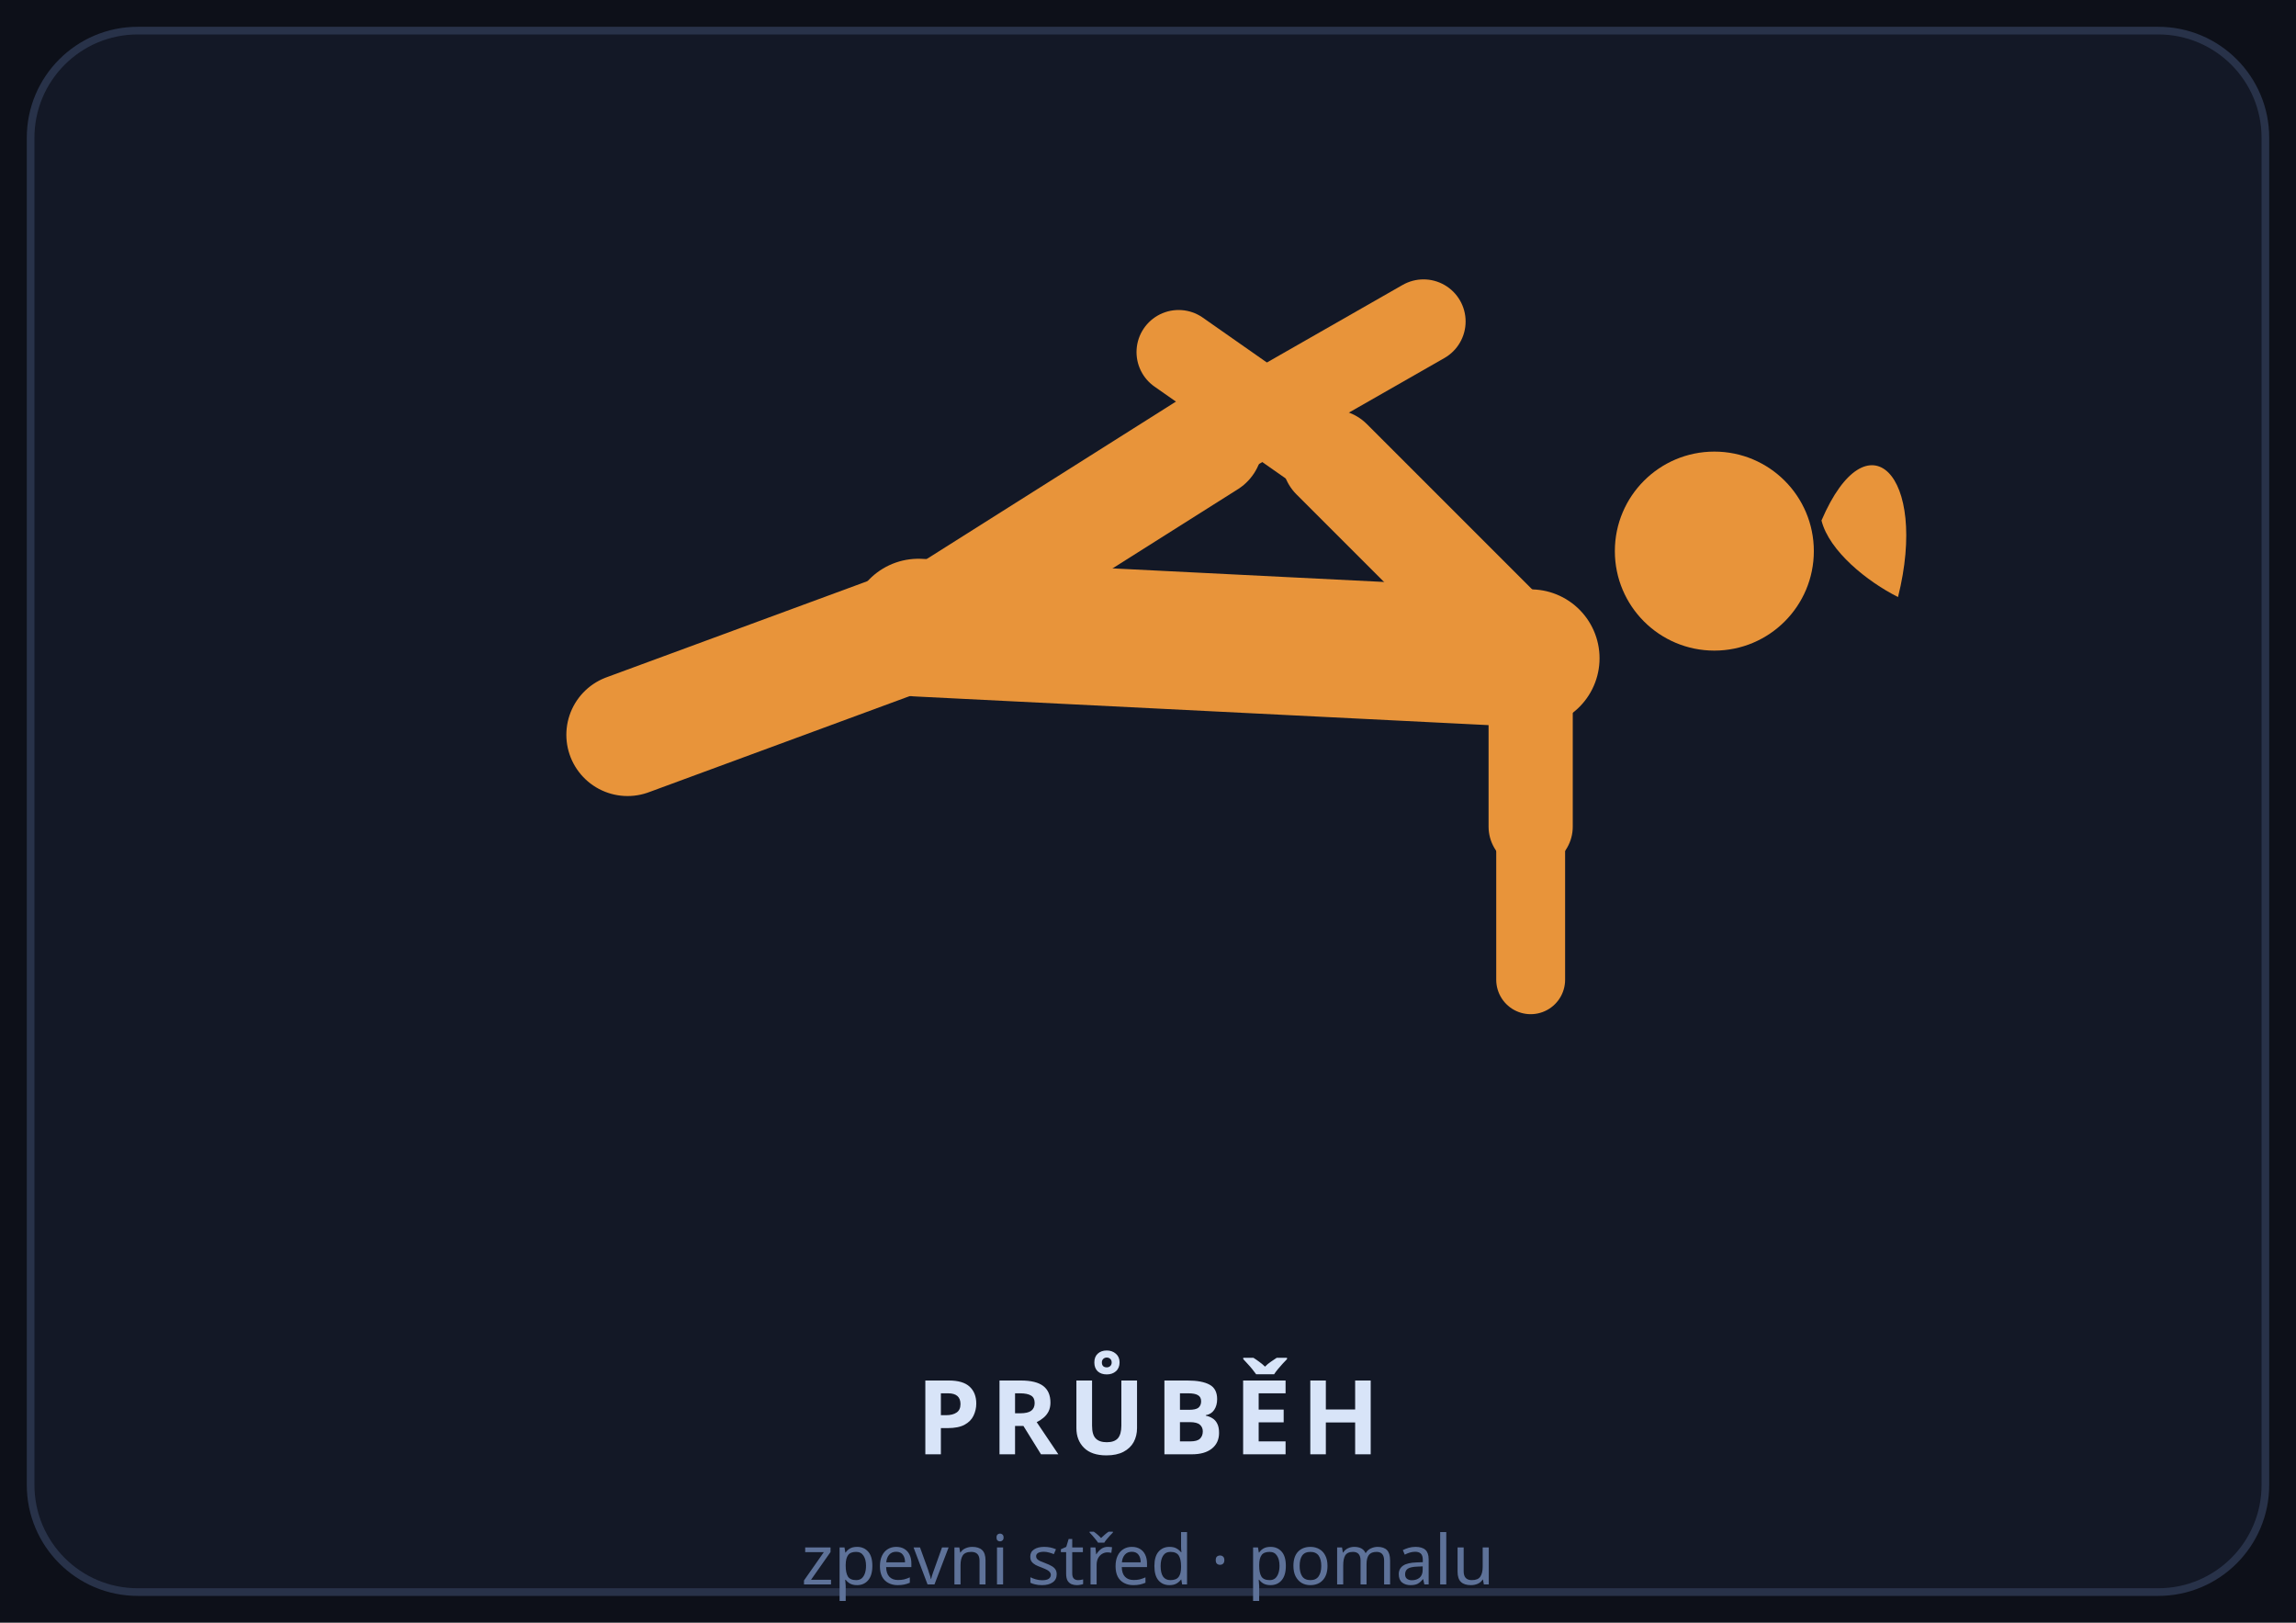
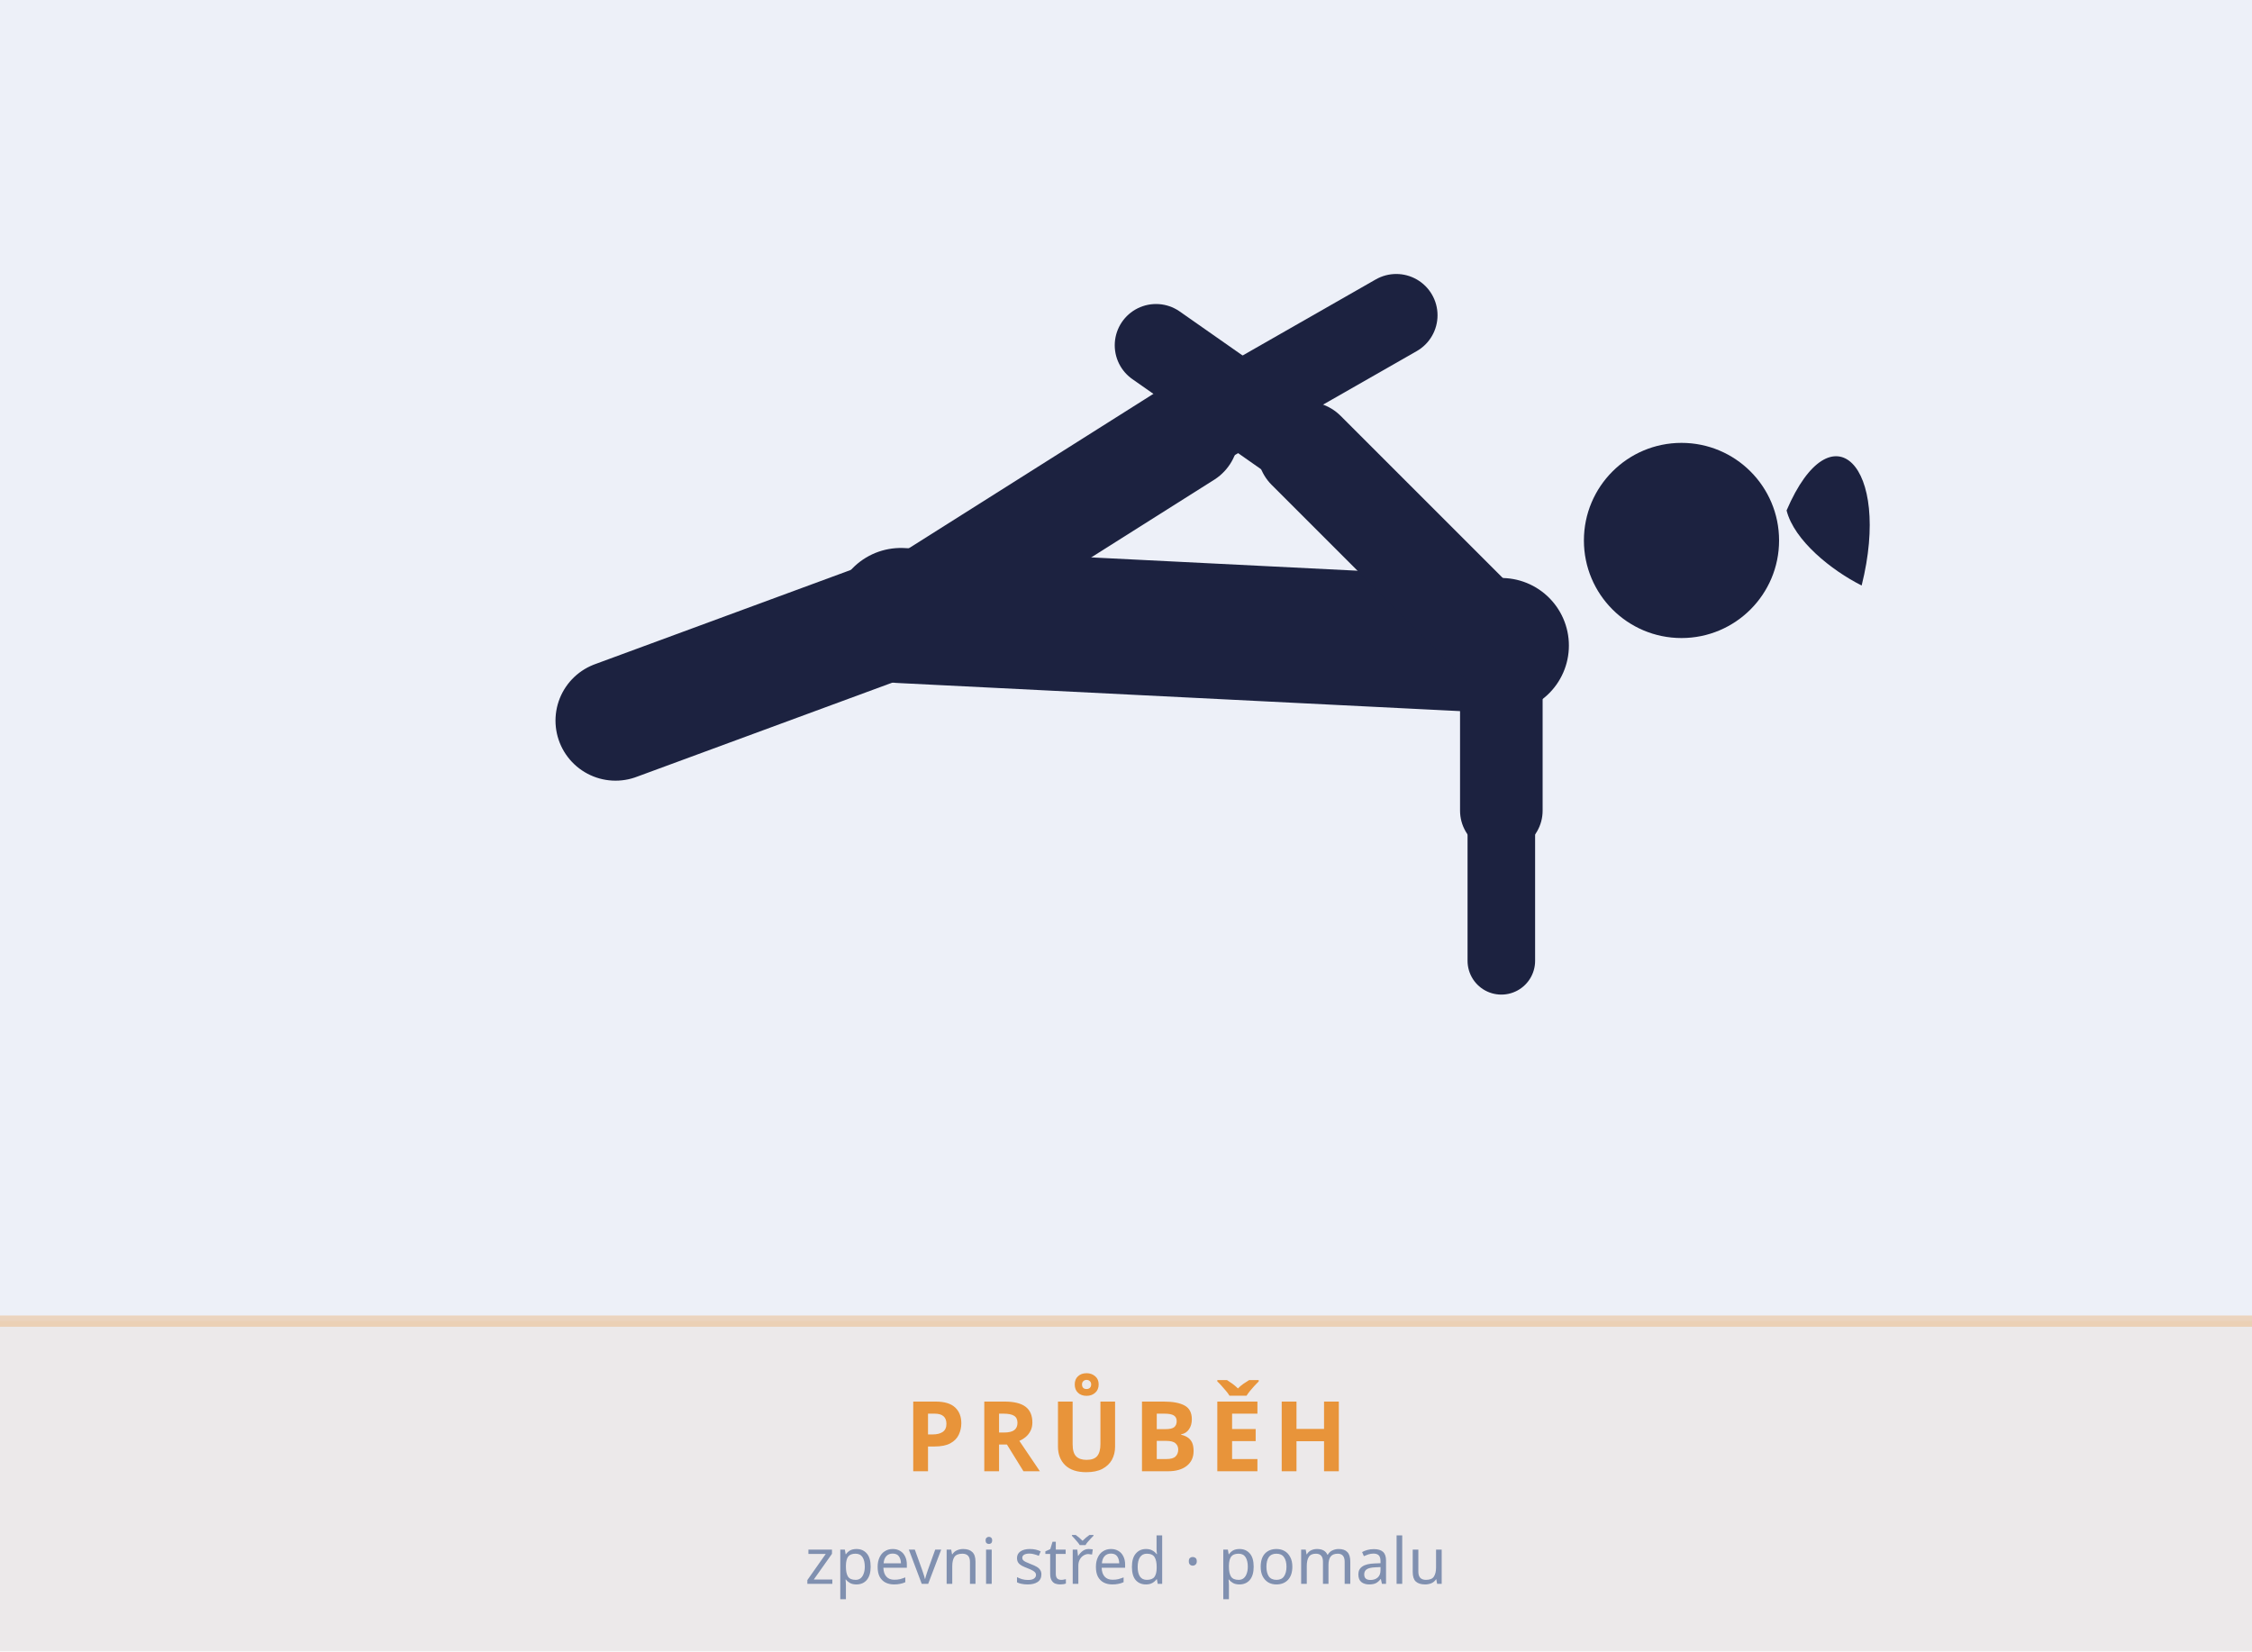
- <svg xmlns="http://www.w3.org/2000/svg" viewBox="0 0 300 212" fill="none" aria-hidden="true">
-   <rect width="300" height="212" fill="#0d1019" />
-   <rect x="4" y="4" width="292" height="204" rx="14" fill="#131826" stroke="#283249" stroke-width="1" />
-   <line x1="200" y1="86" x2="200" y2="108" stroke="#e8943a" stroke-width="11" stroke-linecap="round" stroke-linejoin="round" />
-   <line x1="200" y1="108" x2="200" y2="128" stroke="#e8943a" stroke-width="9" stroke-linecap="round" stroke-linejoin="round" />
-   <line x1="120" y1="82" x2="158" y2="58" stroke="#e8943a" stroke-width="14" stroke-linecap="round" stroke-linejoin="round" />
-   <line x1="158" y1="58" x2="186" y2="42" stroke="#e8943a" stroke-width="11" stroke-linecap="round" stroke-linejoin="round" />
-   <line x1="200" y1="86" x2="120" y2="82" stroke="#e8943a" stroke-width="18" stroke-linecap="round" stroke-linejoin="round" />
-   <line x1="120" y1="82" x2="82" y2="96" stroke="#e8943a" stroke-width="16" stroke-linecap="round" stroke-linejoin="round" />
-   <line x1="200" y1="86" x2="174" y2="60" stroke="#e8943a" stroke-width="13" stroke-linecap="round" stroke-linejoin="round" />
-   <line x1="174" y1="60" x2="154" y2="46" stroke="#e8943a" stroke-width="11" stroke-linecap="round" stroke-linejoin="round" />
-   <path d="M238 68 C244 54 252 62 248 78 C244 76 239 72 238 68Z" fill="#e8943a" />
-   <circle cx="224" cy="72" r="13" fill="#e8943a" />
-   <text x="150" y="190" text-anchor="middle" fill="#d8e4f8" font-family="'Segoe UI',system-ui,sans-serif" font-size="13.5" font-weight="700" letter-spacing="0.09em">PRŮBĚH</text>
-   <text x="150" y="207" text-anchor="middle" fill="#5e7299" font-family="'Segoe UI',system-ui,sans-serif" font-size="9" font-weight="400">zpevni střed · pomalu</text>
+ <svg xmlns="http://www.w3.org/2000/svg" viewBox="0 0 300 220" fill="none" aria-hidden="true">
+   <rect width="300" height="220" fill="#edf0f8" />
+   <rect x="0" y="176" width="300" height="44" fill="#e8943a" opacity="0.08" />
+   <line x1="0" y1="176" x2="300" y2="176" stroke="#e8943a" stroke-width="1.5" opacity="0.3" />
+   <line x1="200" y1="86" x2="200" y2="108" stroke="#1c2240" stroke-width="11" stroke-linecap="round" stroke-linejoin="round" />
+   <line x1="200" y1="108" x2="200" y2="128" stroke="#1c2240" stroke-width="9" stroke-linecap="round" stroke-linejoin="round" />
+   <line x1="120" y1="82" x2="158" y2="58" stroke="#1c2240" stroke-width="14" stroke-linecap="round" stroke-linejoin="round" />
+   <line x1="158" y1="58" x2="186" y2="42" stroke="#1c2240" stroke-width="11" stroke-linecap="round" stroke-linejoin="round" />
+   <line x1="200" y1="86" x2="120" y2="82" stroke="#1c2240" stroke-width="18" stroke-linecap="round" stroke-linejoin="round" />
+   <line x1="120" y1="82" x2="82" y2="96" stroke="#1c2240" stroke-width="16" stroke-linecap="round" stroke-linejoin="round" />
+   <line x1="200" y1="86" x2="174" y2="60" stroke="#1c2240" stroke-width="13" stroke-linecap="round" stroke-linejoin="round" />
+   <line x1="174" y1="60" x2="154" y2="46" stroke="#1c2240" stroke-width="11" stroke-linecap="round" stroke-linejoin="round" />
+   <path d="M238 68 C244 54 252 62 248 78 C244 76 239 72 238 68Z" fill="#1c2240" />
+   <circle cx="224" cy="72" r="13" fill="#1c2240" />
+   <text x="150" y="196" text-anchor="middle" fill="#e8943a" font-family="'Segoe UI',system-ui,sans-serif" font-size="13" font-weight="700" letter-spacing="0.1em">PRŮBĚH</text>
+   <text x="150" y="211" text-anchor="middle" fill="#8090b0" font-family="'Segoe UI',system-ui,sans-serif" font-size="8.5" font-weight="400">zpevni střed · pomalu</text>
</svg>
